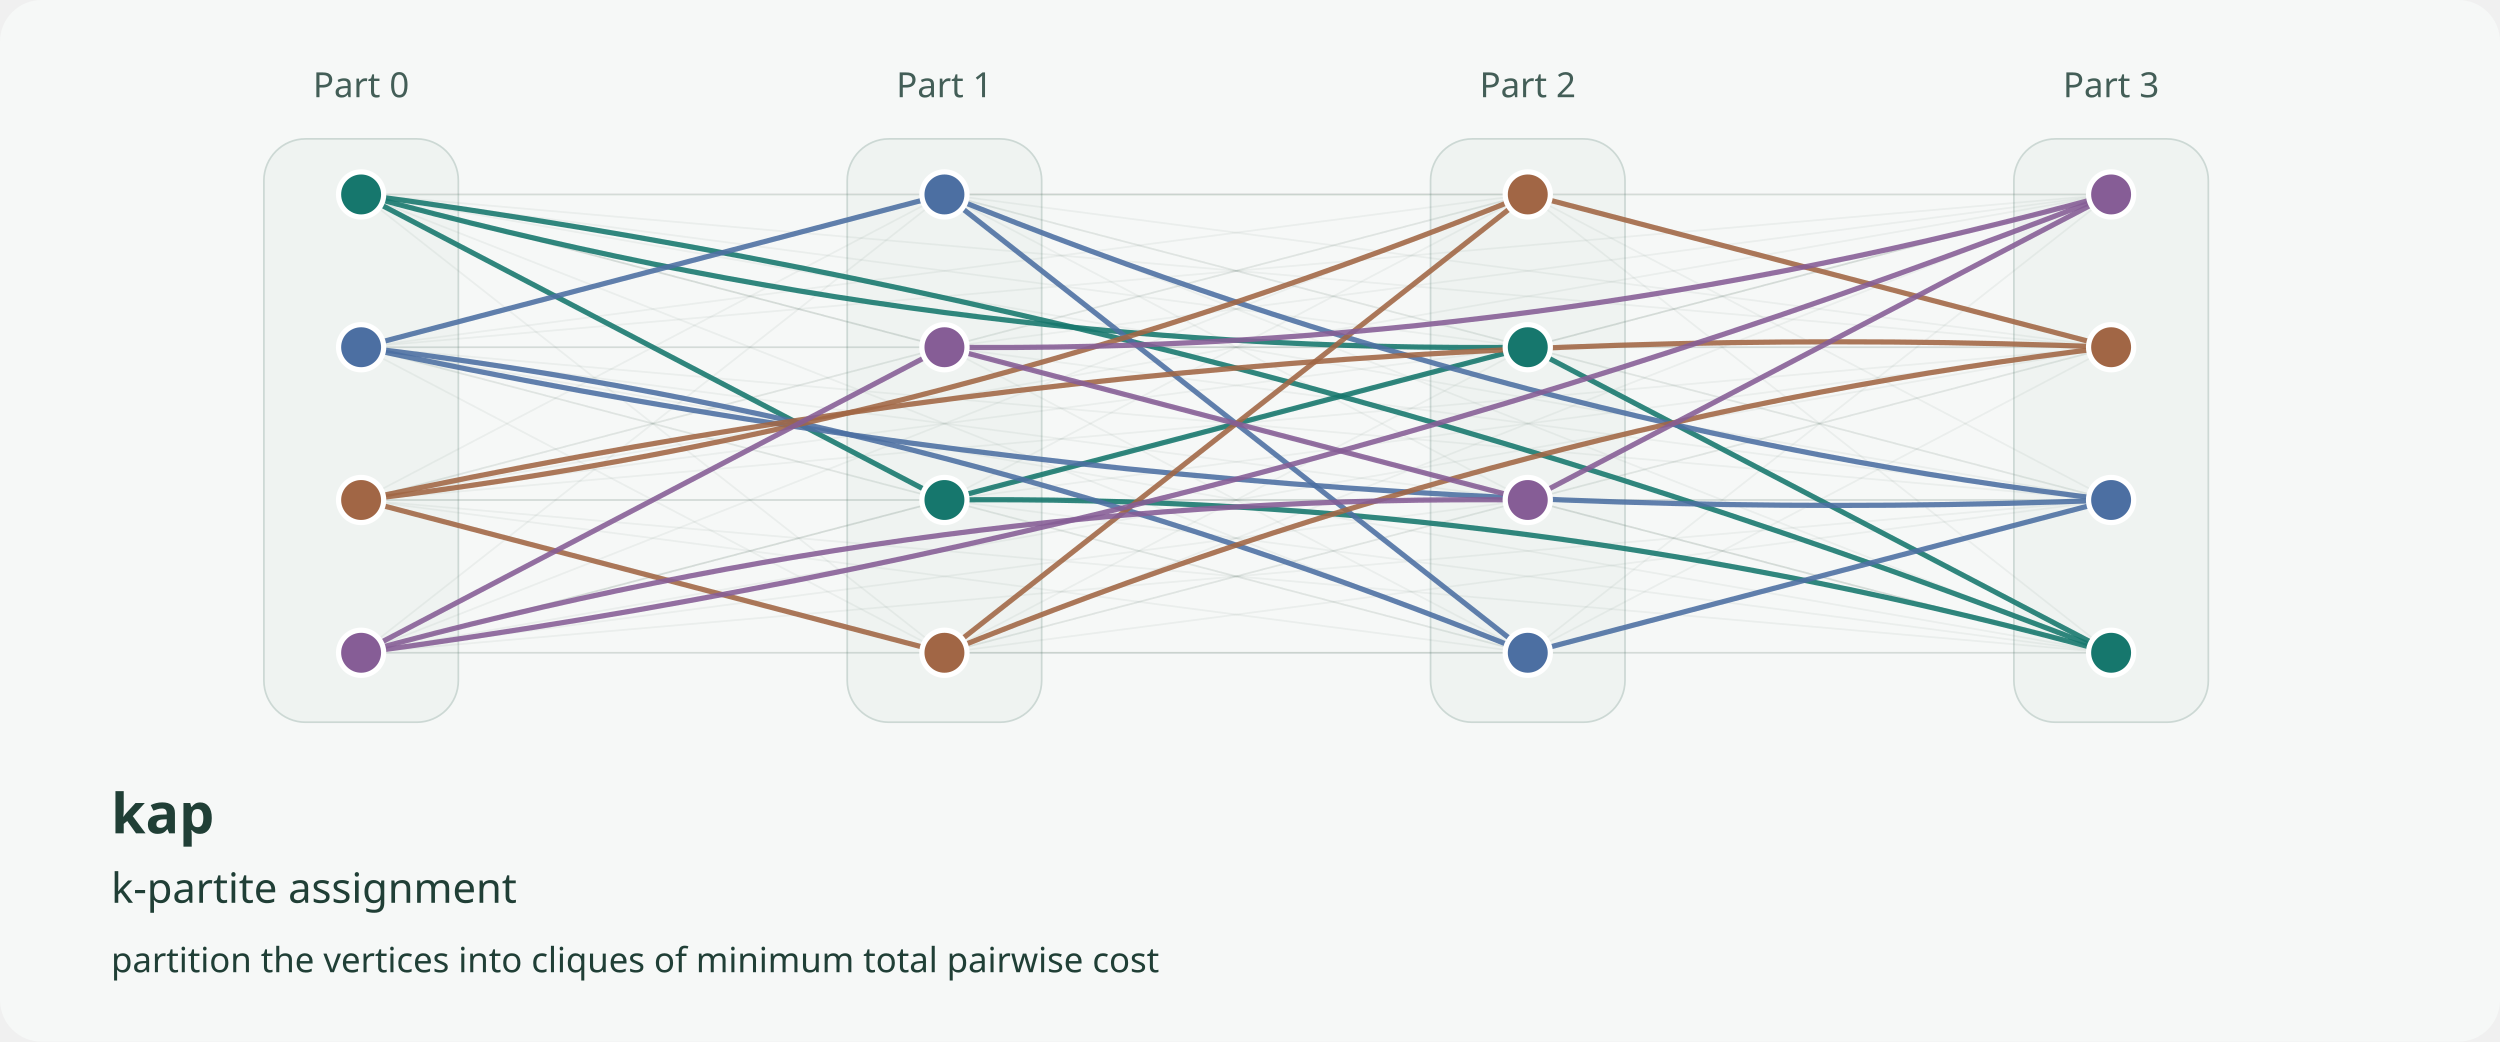
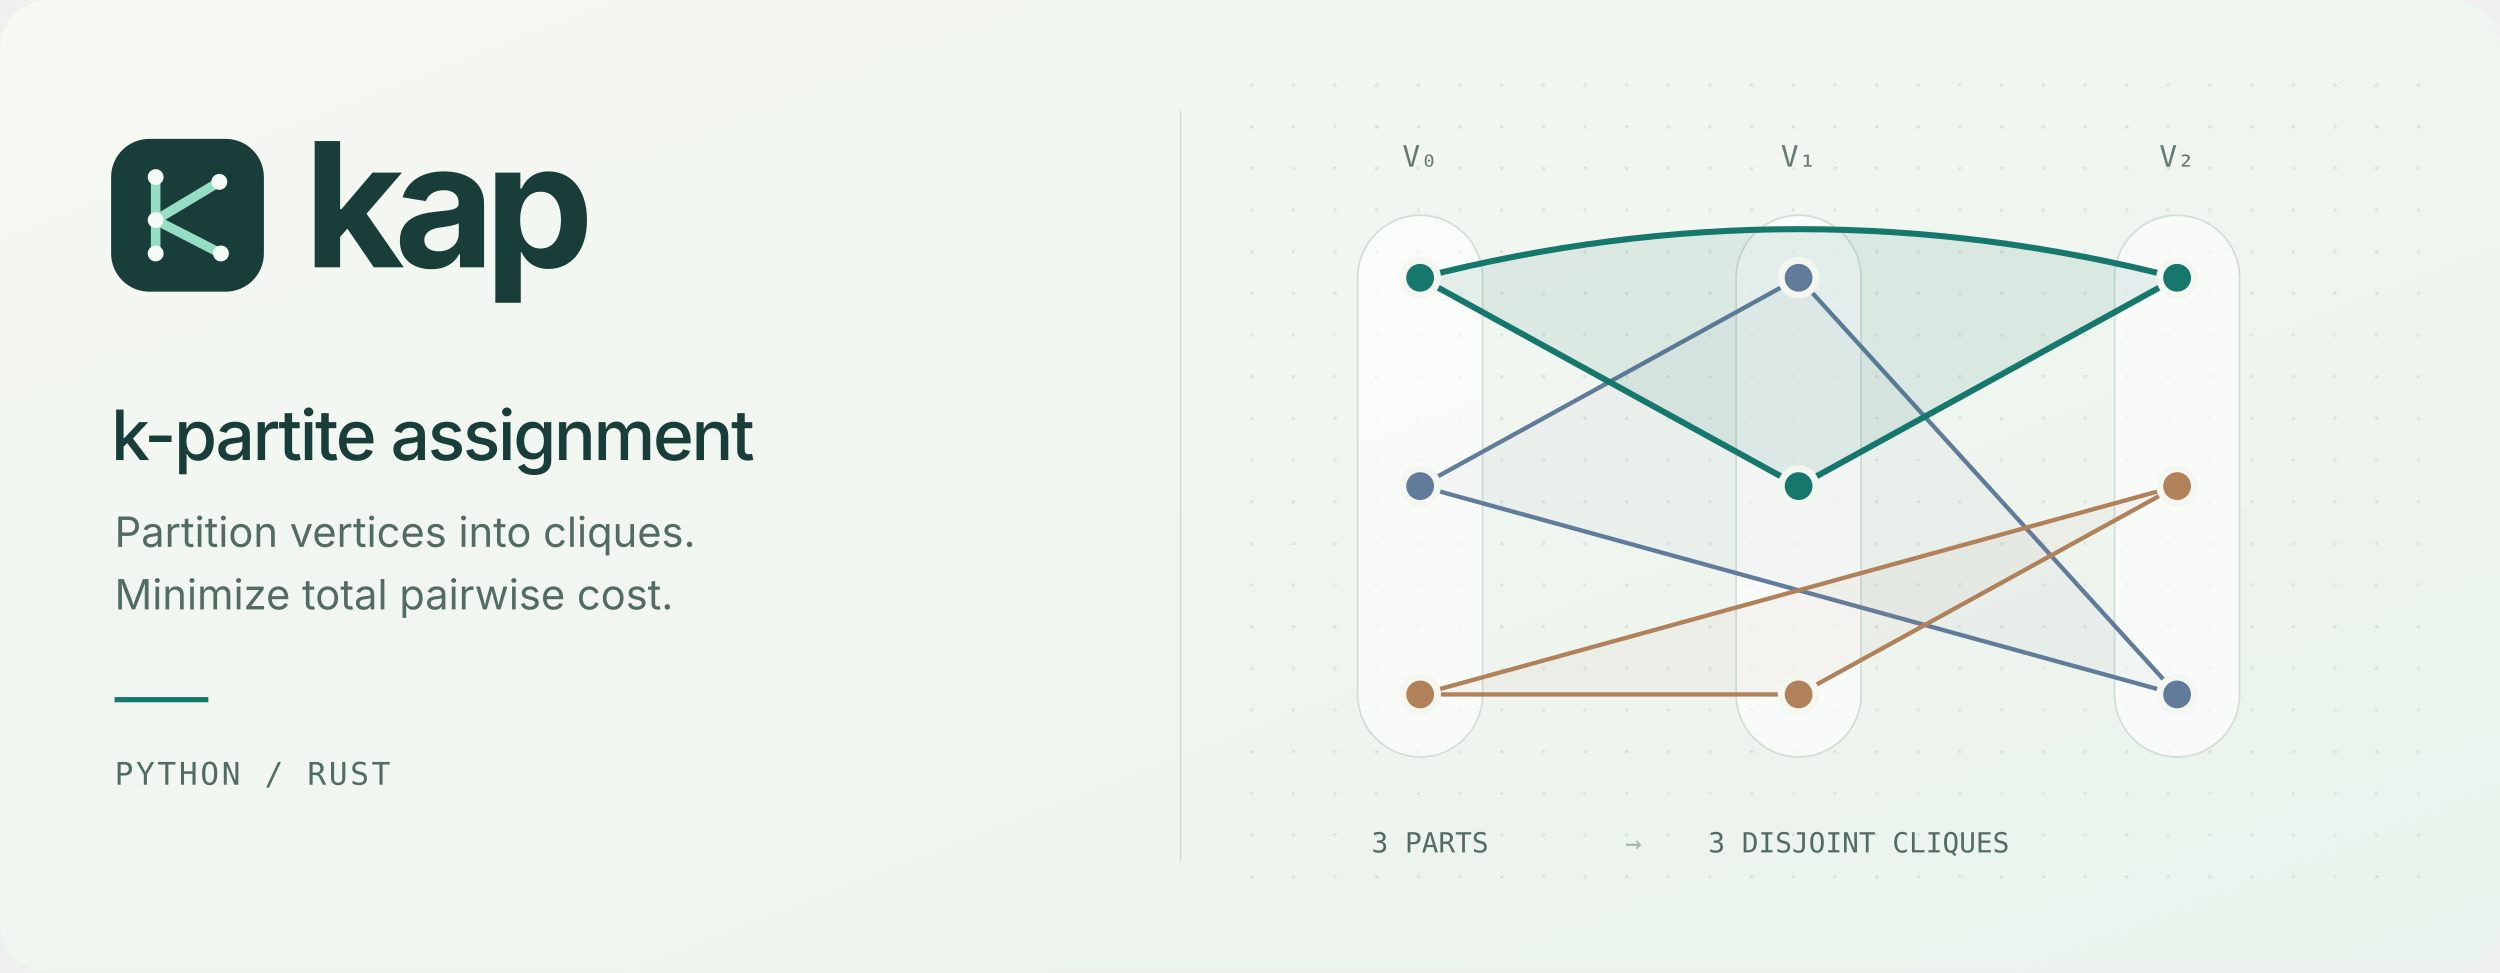
- <svg xmlns="http://www.w3.org/2000/svg" width="1440" height="600" viewBox="0 0 1440 600" role="img" aria-labelledby="title desc">
-   <rect width="1440" height="600" rx="24" fill="#f6f8f7" />
-   <g fill="#e8eeec" fill-opacity=".55" stroke="#ccd8d4" stroke-width="1">
-     <rect x="152" y="80" width="112" height="336" rx="24" />
-     <rect x="488" y="80" width="112" height="336" rx="24" />
-     <rect x="824" y="80" width="112" height="336" rx="24" />
-     <rect x="1160" y="80" width="112" height="336" rx="24" />
+ <svg xmlns="http://www.w3.org/2000/svg" width="1440" height="560" viewBox="0 0 1440 560" role="img" aria-labelledby="title desc">
+   <defs>
+     <pattern id="grid" width="24" height="24" patternUnits="userSpaceOnUse">
+       <circle cx="1" cy="1" r="1" fill="#d4e2da" />
+     </pattern>
+     <linearGradient id="paper" x2="1" y2="1">
+       <stop stop-color="#f6f8f2" />
+       <stop offset="1" stop-color="#eaf3ed" />
+     </linearGradient>
+   </defs>
+   <rect width="1440" height="560" rx="28" fill="url(#paper)" />
+   <rect x="716" y="40" width="684" height="480" rx="18" fill="url(#grid)" />
+   <path d="M680 64V496" stroke="#d1ded5" />
+   <g transform="translate(64 80) scale(0.9166667)">
+     <rect width="96" height="96" rx="24" fill="#193d38" />
+     <path d="M28 24V72M68 27L28 51L69 72" fill="none" stroke="#96ddc6" stroke-width="6" stroke-linecap="round" stroke-linejoin="round" />
+     <g fill="#f4faf5">
+       <circle cx="28" cy="24" r="5" />
+       <circle cx="28" cy="51" r="5" />
+       <circle cx="28" cy="72" r="5" />
+       <circle cx="68" cy="27" r="5" />
+       <circle cx="69" cy="72" r="5" />
+     </g>
  </g>
-   <g font-family="system-ui, sans-serif" fill="#435e57" font-size="20" text-anchor="middle">
-     <text x="208" y="56">Part 0</text>
-     <text x="544" y="56">Part 1</text>
-     <text x="880" y="56">Part 2</text>
-     <text x="1216" y="56">Part 3</text>
+   <g font-family="Inter, DejaVu Sans, sans-serif" fill="#193d38">
+     <text x="175" y="154" font-size="100" font-weight="650" letter-spacing="-6">kap</text>
+     <text x="64" y="265" font-size="40" font-weight="550" letter-spacing="-1.3">k-partite assignment</text>
+     <text x="66" y="315" font-size="24" fill="#536c62">Partition vertices into cliques.</text>
+     <text x="66" y="351" font-size="24" fill="#536c62">Minimize total pairwise cost.</text>
  </g>
-   <g fill="none" stroke="#566e65" stroke-width="1" stroke-opacity=".075">
-     <path d="M 208 112 L 544 112" />
-     <path d="M 208 112 L 544 200" />
-     <path d="M 208 112 L 544 288" />
-     <path d="M 208 112 L 544 376" />
-     <path d="M 208 200 L 544 112" />
-     <path d="M 208 200 L 544 200" />
-     <path d="M 208 200 L 544 288" />
-     <path d="M 208 200 L 544 376" />
-     <path d="M 208 288 L 544 112" />
-     <path d="M 208 288 L 544 200" />
-     <path d="M 208 288 L 544 288" />
-     <path d="M 208 288 L 544 376" />
-     <path d="M 208 376 L 544 112" />
-     <path d="M 208 376 L 544 200" />
-     <path d="M 208 376 L 544 288" />
-     <path d="M 208 376 L 544 376" />
-     <path d="M 208 112 L 880 112" />
-     <path d="M 208 112 L 880 200" />
-     <path d="M 208 112 L 880 288" />
-     <path d="M 208 112 L 880 376" />
-     <path d="M 208 200 L 880 112" />
-     <path d="M 208 200 L 880 200" />
-     <path d="M 208 200 L 880 288" />
-     <path d="M 208 200 L 880 376" />
-     <path d="M 208 288 L 880 112" />
-     <path d="M 208 288 L 880 200" />
-     <path d="M 208 288 L 880 288" />
-     <path d="M 208 288 L 880 376" />
-     <path d="M 208 376 L 880 112" />
-     <path d="M 208 376 L 880 200" />
-     <path d="M 208 376 L 880 288" />
-     <path d="M 208 376 L 880 376" />
-     <path d="M 208 112 L 1216 112" />
-     <path d="M 208 112 L 1216 200" />
-     <path d="M 208 112 L 1216 288" />
-     <path d="M 208 112 L 1216 376" />
-     <path d="M 208 200 L 1216 112" />
-     <path d="M 208 200 L 1216 200" />
-     <path d="M 208 200 L 1216 288" />
-     <path d="M 208 200 L 1216 376" />
-     <path d="M 208 288 L 1216 112" />
-     <path d="M 208 288 L 1216 200" />
-     <path d="M 208 288 L 1216 288" />
-     <path d="M 208 288 L 1216 376" />
-     <path d="M 208 376 L 1216 112" />
-     <path d="M 208 376 L 1216 200" />
-     <path d="M 208 376 L 1216 288" />
-     <path d="M 208 376 L 1216 376" />
-     <path d="M 544 112 L 880 112" />
-     <path d="M 544 112 L 880 200" />
-     <path d="M 544 112 L 880 288" />
-     <path d="M 544 112 L 880 376" />
-     <path d="M 544 200 L 880 112" />
-     <path d="M 544 200 L 880 200" />
-     <path d="M 544 200 L 880 288" />
-     <path d="M 544 200 L 880 376" />
-     <path d="M 544 288 L 880 112" />
-     <path d="M 544 288 L 880 200" />
-     <path d="M 544 288 L 880 288" />
-     <path d="M 544 288 L 880 376" />
-     <path d="M 544 376 L 880 112" />
-     <path d="M 544 376 L 880 200" />
-     <path d="M 544 376 L 880 288" />
-     <path d="M 544 376 L 880 376" />
-     <path d="M 544 112 L 1216 112" />
-     <path d="M 544 112 L 1216 200" />
-     <path d="M 544 112 L 1216 288" />
-     <path d="M 544 112 L 1216 376" />
-     <path d="M 544 200 L 1216 112" />
-     <path d="M 544 200 L 1216 200" />
-     <path d="M 544 200 L 1216 288" />
-     <path d="M 544 200 L 1216 376" />
-     <path d="M 544 288 L 1216 112" />
-     <path d="M 544 288 L 1216 200" />
-     <path d="M 544 288 L 1216 288" />
-     <path d="M 544 288 L 1216 376" />
-     <path d="M 544 376 L 1216 112" />
-     <path d="M 544 376 L 1216 200" />
-     <path d="M 544 376 L 1216 288" />
-     <path d="M 544 376 L 1216 376" />
-     <path d="M 880 112 L 1216 112" />
-     <path d="M 880 112 L 1216 200" />
-     <path d="M 880 112 L 1216 288" />
-     <path d="M 880 112 L 1216 376" />
-     <path d="M 880 200 L 1216 112" />
-     <path d="M 880 200 L 1216 200" />
-     <path d="M 880 200 L 1216 288" />
-     <path d="M 880 200 L 1216 376" />
-     <path d="M 880 288 L 1216 112" />
-     <path d="M 880 288 L 1216 200" />
-     <path d="M 880 288 L 1216 288" />
-     <path d="M 880 288 L 1216 376" />
-     <path d="M 880 376 L 1216 112" />
-     <path d="M 880 376 L 1216 200" />
-     <path d="M 880 376 L 1216 288" />
-     <path d="M 880 376 L 1216 376" />
+   <path d="M66 403H120" stroke="#16776d" stroke-width="3" />
+   <text x="66" y="452" font-family="DejaVu Sans Mono, monospace" font-size="18" letter-spacing="1.5" fill="#536c62">PYTHON / RUST</text>
+   <g fill="#ffffff" fill-opacity=".62" stroke="#d1ded5">
+     <rect x="782" y="124" width="72" height="312" rx="36" />
+     <rect x="1000" y="124" width="72" height="312" rx="36" />
+     <rect x="1218" y="124" width="72" height="312" rx="36" />
  </g>
-   <g fill="none" stroke="#16776d" stroke-width="3" stroke-opacity=".88" stroke-linecap="round">
-     <path d="M 208 112 L 544 288" />
-     <path d="M 208 112 Q 544 204 880 200" />
-     <path d="M 208 112 Q 712 180 1216 376" />
-     <path d="M 544 288 L 880 200" />
-     <path d="M 544 288 Q 880 284 1216 376" />
-     <path d="M 880 200 L 1216 376" />
+   <g font-family="DejaVu Sans Mono, monospace" font-size="17" fill="#657a70" text-anchor="middle">
+     <text x="818" y="96">V₀</text>
+     <text x="1036" y="96">V₁</text>
+     <text x="1254" y="96">V₂</text>
  </g>
-   <g fill="none" stroke="#4c6fa2" stroke-width="3" stroke-opacity=".88" stroke-linecap="round">
-     <path d="M 208 200 L 544 112" />
-     <path d="M 208 200 Q 544 240 880 376" />
-     <path d="M 208 200 Q 712 308 1216 288" />
-     <path d="M 544 112 L 880 376" />
-     <path d="M 544 112 Q 880 248 1216 288" />
-     <path d="M 880 376 L 1216 288" />
+   <path d="M818 280L1036 160L1254 400Z" fill="#617b9a" fill-opacity=".045" stroke="#617b9a" stroke-width="2.5" stroke-linejoin="round" />
+   <path d="M818 400L1036 400L1254 280Z" fill="#b18159" fill-opacity=".06" stroke="#b18159" stroke-width="2.5" stroke-linejoin="round" />
+   <path d="M818 160L1036 280L1254 160Q1036 104 818 160Z" fill="#16776d" fill-opacity=".1" stroke="#16776d" stroke-width="3.5" stroke-linejoin="round" />
+   <g fill="#16776d" stroke="#f3f7f0" stroke-width="4">
+     <circle cx="818" cy="160" r="10" />
+     <circle cx="1036" cy="280" r="10" />
+     <circle cx="1254" cy="160" r="10" />
  </g>
-   <g fill="none" stroke="#a16645" stroke-width="3" stroke-opacity=".88" stroke-linecap="round">
-     <path d="M 208 288 L 544 376" />
-     <path d="M 208 288 Q 544 248 880 112" />
-     <path d="M 208 288 Q 712 180 1216 200" />
-     <path d="M 544 376 L 880 112" />
-     <path d="M 544 376 Q 880 240 1216 200" />
-     <path d="M 880 112 L 1216 200" />
+   <g fill="#617b9a" stroke="#f3f7f0" stroke-width="4">
+     <circle cx="818" cy="280" r="10" />
+     <circle cx="1036" cy="160" r="10" />
+     <circle cx="1254" cy="400" r="10" />
  </g>
-   <g fill="none" stroke="#865d96" stroke-width="3" stroke-opacity=".88" stroke-linecap="round">
-     <path d="M 208 376 L 544 200" />
-     <path d="M 208 376 Q 544 284 880 288" />
-     <path d="M 208 376 Q 712 308 1216 112" />
-     <path d="M 544 200 L 880 288" />
-     <path d="M 544 200 Q 880 204 1216 112" />
-     <path d="M 880 288 L 1216 112" />
+   <g fill="#b18159" stroke="#f3f7f0" stroke-width="4">
+     <circle cx="818" cy="400" r="10" />
+     <circle cx="1036" cy="400" r="10" />
+     <circle cx="1254" cy="280" r="10" />
  </g>
-   <g stroke="#ffffff" stroke-width="3">
-     <circle cx="208" cy="112" r="13" fill="#16776d" />
-     <circle cx="544" cy="288" r="13" fill="#16776d" />
-     <circle cx="880" cy="200" r="13" fill="#16776d" />
-     <circle cx="1216" cy="376" r="13" fill="#16776d" />
-     <circle cx="208" cy="200" r="13" fill="#4c6fa2" />
-     <circle cx="544" cy="112" r="13" fill="#4c6fa2" />
-     <circle cx="880" cy="376" r="13" fill="#4c6fa2" />
-     <circle cx="1216" cy="288" r="13" fill="#4c6fa2" />
-     <circle cx="208" cy="288" r="13" fill="#a16645" />
-     <circle cx="544" cy="376" r="13" fill="#a16645" />
-     <circle cx="880" cy="112" r="13" fill="#a16645" />
-     <circle cx="1216" cy="200" r="13" fill="#a16645" />
-     <circle cx="208" cy="376" r="13" fill="#865d96" />
-     <circle cx="544" cy="200" r="13" fill="#865d96" />
-     <circle cx="880" cy="288" r="13" fill="#865d96" />
-     <circle cx="1216" cy="112" r="13" fill="#865d96" />
-   </g>
-   <g font-family="system-ui, sans-serif" fill="#203f36">
-     <text x="64" y="480" font-size="32" font-weight="700">kap</text>
-     <text x="64" y="520" font-size="24">k-partite assignment</text>
-     <text x="64" y="560" font-size="20">partition the vertices into cliques of minimum total pairwise cost</text>
+   <g font-family="DejaVu Sans Mono, monospace" font-size="16" fill="#536c62">
+     <text x="790" y="491">3 PARTS</text>
+     <text x="936" y="491" fill="#a5b7ac">→</text>
+     <text x="984" y="491">3 DISJOINT CLIQUES</text>
  </g>
</svg>
